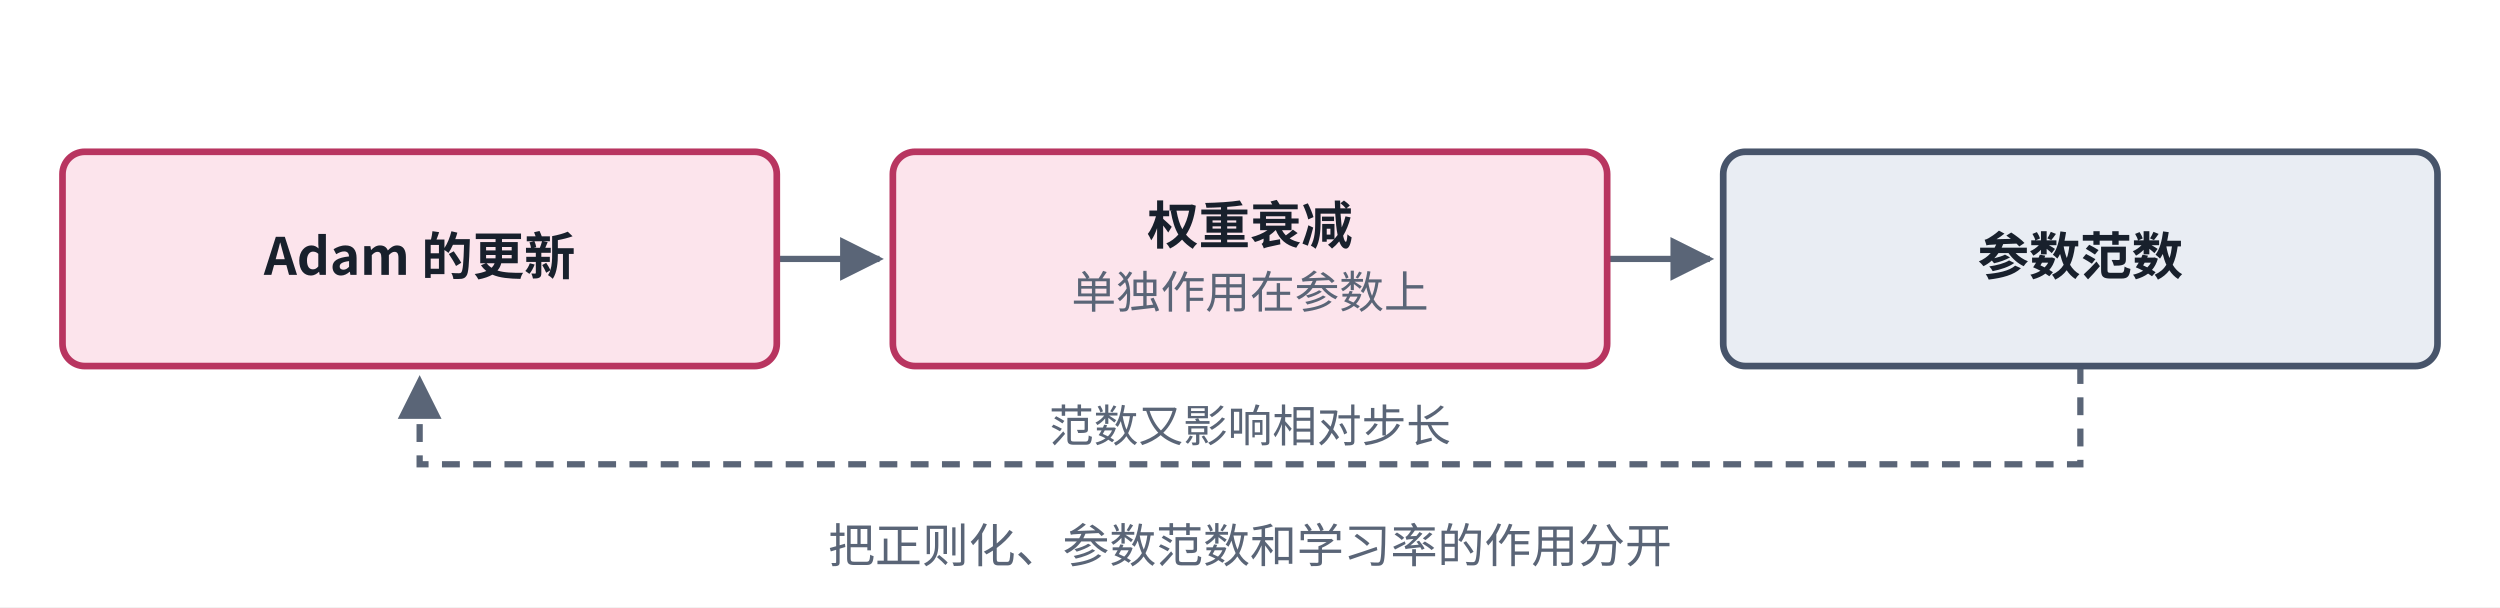
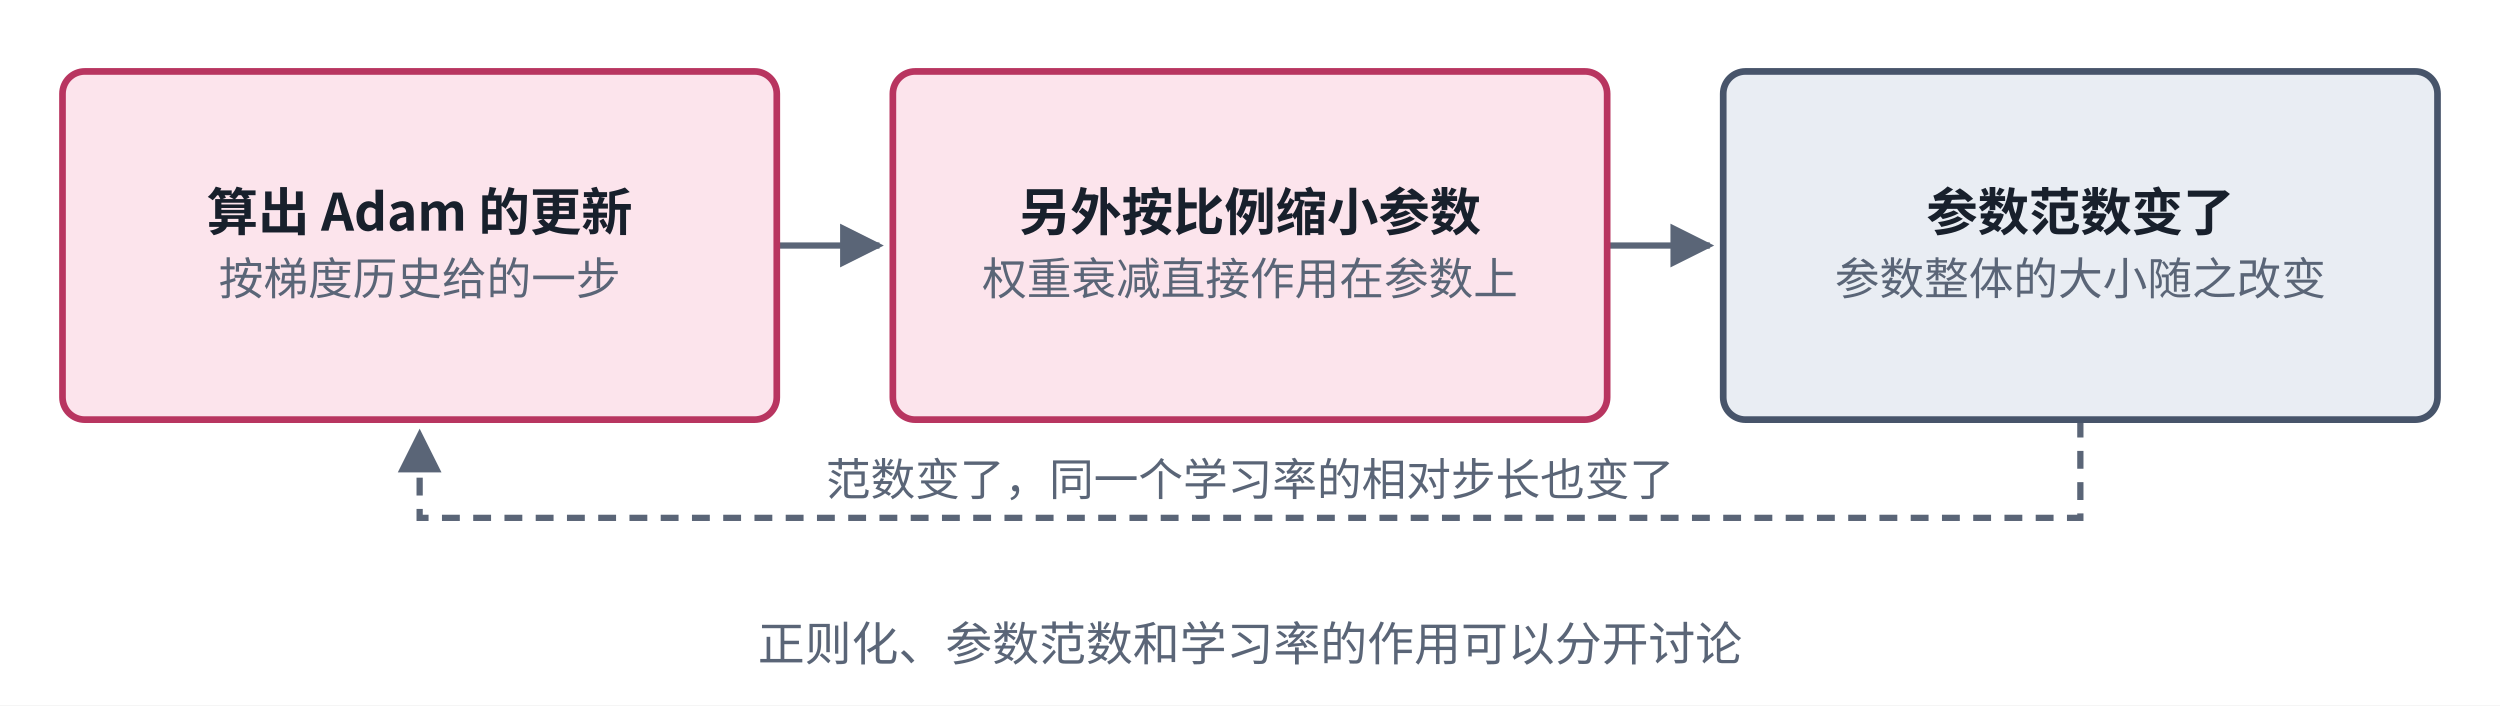
- <svg xmlns="http://www.w3.org/2000/svg" viewBox="0 0 560 136" width="560" height="136" role="img" aria-label="AdamW 结构">
+ <svg xmlns="http://www.w3.org/2000/svg" viewBox="0 0 560 158" width="560" height="158" role="img" aria-label="AdamW 结构">
  <defs>
    <marker id="ah-cardo2" viewBox="0 0 10 10" refX="9" refY="5" markerWidth="7" markerHeight="7" orient="auto-start-reverse">
      <path d="M0,0 L10,5 L0,10 z" fill="#5A6577" />
    </marker>
  </defs>
-   <rect x="0" y="0" width="560" height="136" fill="#ffffff" />
-   <path d="M174,58 L197,58" fill="none" stroke="#5A6577" stroke-width="1.4" marker-end="url(#ah-cardo2)" />
-   <path d="M360,58 L383,58" fill="none" stroke="#5A6577" stroke-width="1.4" marker-end="url(#ah-cardo2)" />
-   <path d="M466,82 L466,104 L94,104 L94,85" fill="none" stroke="#5A6577" stroke-width="1.4" stroke-dasharray="4 3" marker-end="url(#ah-cardo2)" />
-   <rect x="14" y="34" width="160" height="48" rx="5" fill="#FCE4EC" stroke="#B83560" stroke-width="1.5" />
-   <rect x="200" y="34" width="160" height="48" rx="5" fill="#FCE4EC" stroke="#B83560" stroke-width="1.5" />
-   <rect x="386" y="34" width="160" height="48" rx="5" fill="#E9EDF3" stroke="#47546A" stroke-width="1.5" />
-   <text x="94" y="61.565" text-anchor="middle" font-size="11.5" font-weight="600" fill="#18202C" font-family="PingFang SC, Noto Sans CJK SC, Microsoft YaHei, sans-serif">Adam 的更新</text>
-   <text x="280" y="54.665" text-anchor="middle" font-size="11.5" font-weight="600" fill="#18202C" font-family="PingFang SC, Noto Sans CJK SC, Microsoft YaHei, sans-serif">权重衰减</text>
-   <text x="280" y="69.035" text-anchor="middle" font-size="10" font-weight="400" fill="#5A6577" font-family="PingFang SC, Noto Sans CJK SC, Microsoft YaHei, sans-serif">单独作用在参数上</text>
-   <text x="466" y="61.565" text-anchor="middle" font-size="11.5" font-weight="600" fill="#18202C" font-family="PingFang SC, Noto Sans CJK SC, Microsoft YaHei, sans-serif">参数范数</text>
-   <text x="280" y="99" text-anchor="middle" font-size="10" font-weight="400" fill="#5A6577" font-family="PingFang SC, Noto Sans CJK SC, Microsoft YaHei, sans-serif" style="paint-order:stroke;stroke-width:4px;stroke-linejoin:round" stroke="#ffffff">范数又影响相对步长</text>
-   <text x="280" y="126" text-anchor="middle" font-size="10.5" font-weight="500" fill="#5A6577" font-family="PingFang SC, Noto Sans CJK SC, Microsoft YaHei, sans-serif">把正则化、参数范数和学习率的作用分开</text>
+   <rect x="0" y="0" width="560" height="158" fill="#ffffff" />
+   <path d="M174,55 L197,55" fill="none" stroke="#5A6577" stroke-width="1.4" marker-end="url(#ah-cardo2)" />
+   <path d="M360,55 L383,55" fill="none" stroke="#5A6577" stroke-width="1.4" marker-end="url(#ah-cardo2)" />
+   <path d="M466,94 L466,116 L94,116 L94,97" fill="none" stroke="#5A6577" stroke-width="1.4" stroke-dasharray="4 3" marker-end="url(#ah-cardo2)" />
+   <rect x="14" y="16" width="160" height="78" rx="5" fill="#FCE4EC" stroke="#B83560" stroke-width="1.5" />
+   <rect x="200" y="16" width="160" height="78" rx="5" fill="#FCE4EC" stroke="#B83560" stroke-width="1.5" />
+   <rect x="386" y="16" width="160" height="78" rx="5" fill="#E9EDF3" stroke="#47546A" stroke-width="1.5" />
+   <text x="94" y="51.665" text-anchor="middle" font-size="11.5" font-weight="600" fill="#18202C" font-family="PingFang SC, Noto Sans CJK SC, Microsoft YaHei, sans-serif">算出 Adam 的更新</text>
+   <text x="94" y="66.035" text-anchor="middle" font-size="10" font-weight="400" fill="#5A6577" font-family="PingFang SC, Noto Sans CJK SC, Microsoft YaHei, sans-serif">按梯度历史给的一步</text>
+   <text x="280" y="51.665" text-anchor="middle" font-size="11.5" font-weight="600" fill="#18202C" font-family="PingFang SC, Noto Sans CJK SC, Microsoft YaHei, sans-serif">另外按比例缩小参数</text>
+   <text x="280" y="66.035" text-anchor="middle" font-size="10" font-weight="400" fill="#5A6577" font-family="PingFang SC, Noto Sans CJK SC, Microsoft YaHei, sans-serif">权重衰减直接作用在参数上</text>
+   <text x="466" y="51.665" text-anchor="middle" font-size="11.5" font-weight="600" fill="#18202C" font-family="PingFang SC, Noto Sans CJK SC, Microsoft YaHei, sans-serif">参数范数变了</text>
+   <text x="466" y="66.035" text-anchor="middle" font-size="10" font-weight="400" fill="#5A6577" font-family="PingFang SC, Noto Sans CJK SC, Microsoft YaHei, sans-serif">参数整体的大小随之改变</text>
+   <text x="280" y="111" text-anchor="middle" font-size="10" font-weight="400" fill="#5A6577" font-family="PingFang SC, Noto Sans CJK SC, Microsoft YaHei, sans-serif" style="paint-order:stroke;stroke-width:4px;stroke-linejoin:round" stroke="#ffffff">范数变了，同一个学习率的相对步长也变了</text>
+   <text x="280" y="148" text-anchor="middle" font-size="10.5" font-weight="500" fill="#5A6577" font-family="PingFang SC, Noto Sans CJK SC, Microsoft YaHei, sans-serif">正则化、参数范数和学习率的作用可以分开讨论</text>
</svg>
